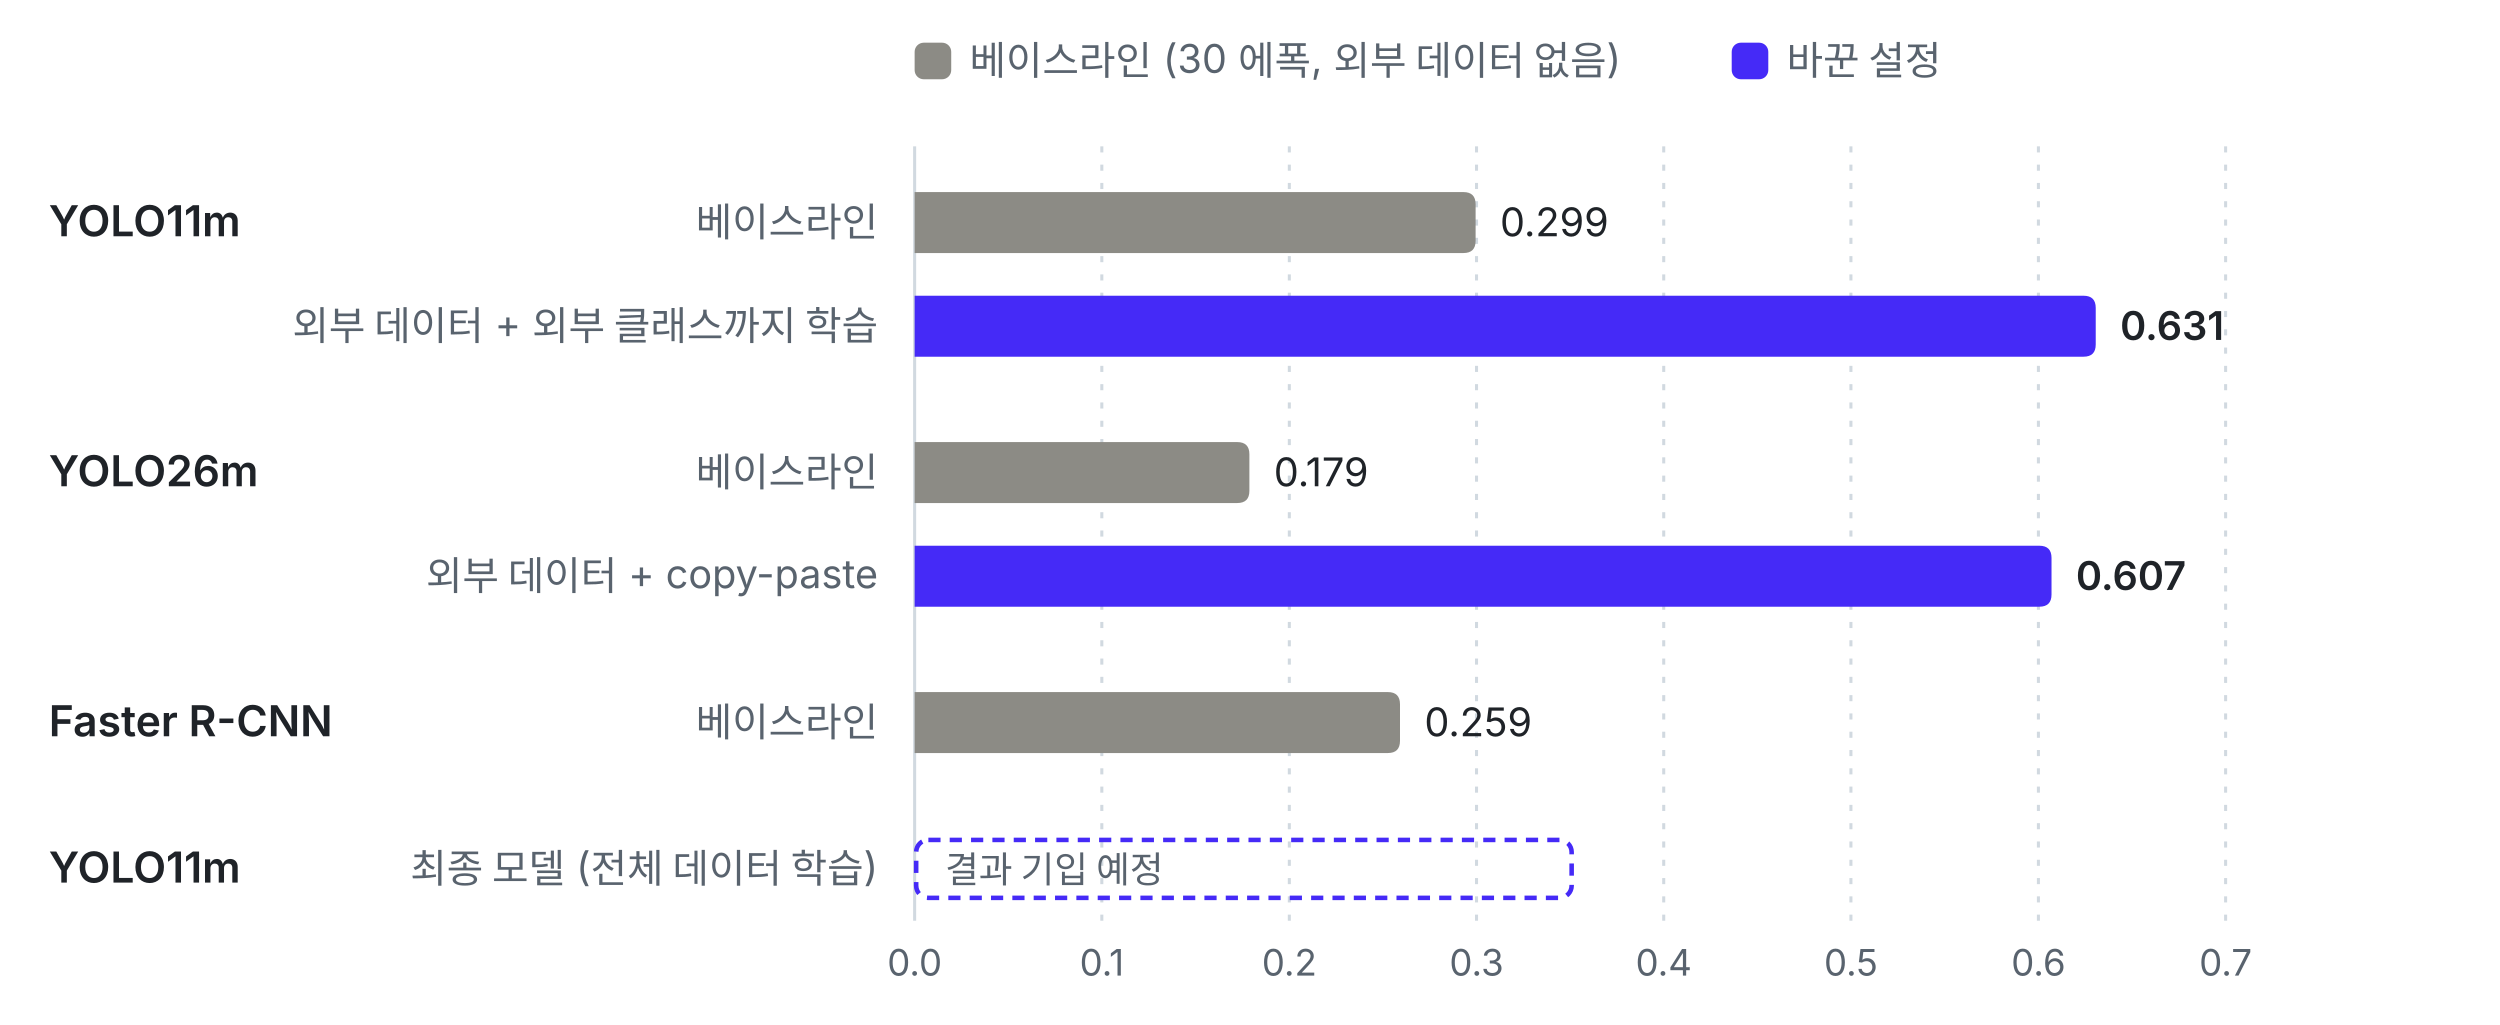
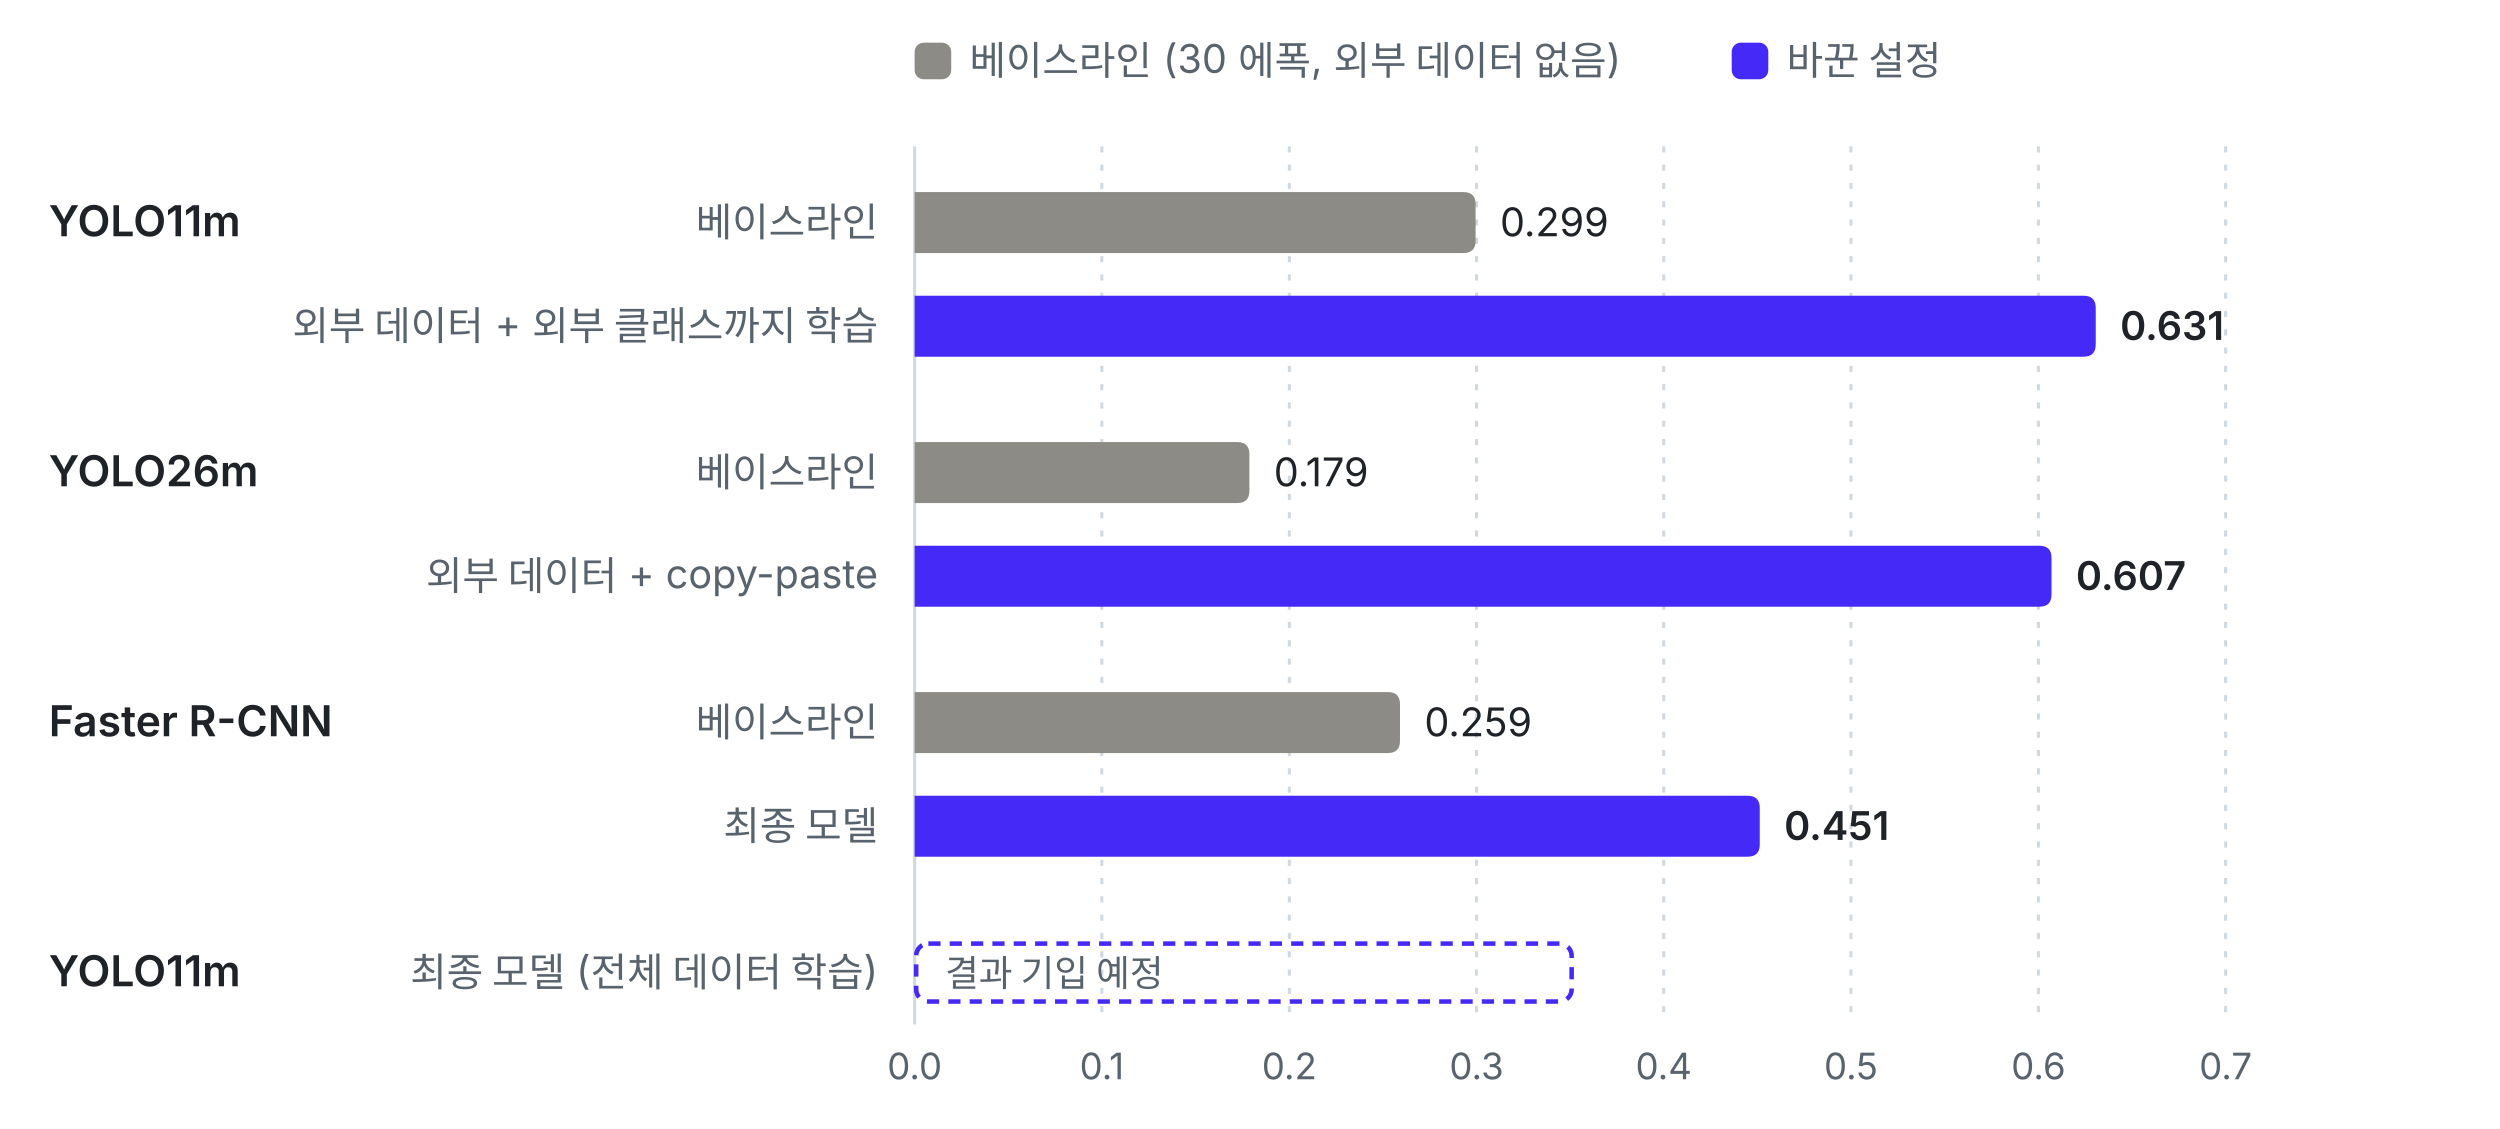
- <svg xmlns="http://www.w3.org/2000/svg" width="820" height="336" viewBox="0 0 820 336" font-family="-apple-system, BlinkMacSystemFont, 'Apple SD Gothic Neo', 'Malgun Gothic', 'Noto Sans KR', 'Segoe UI', sans-serif" role="img" aria-label="모델·설정별 Kaggle mAP@[0.75:0.95] 막대그래프">
+ <svg xmlns="http://www.w3.org/2000/svg" width="820" height="370" viewBox="0 0 820 370" font-family="-apple-system, BlinkMacSystemFont, 'Apple SD Gothic Neo', 'Malgun Gothic', 'Noto Sans KR', 'Segoe UI', sans-serif" role="img" aria-label="모델·설정별 Kaggle mAP@[0.75:0.95] 막대그래프">
  <rect x="300" y="14" width="12" height="12" rx="3" fill="#8c8b85" />
  <text x="318" y="24.5" font-size="13" fill="#59636e">베이스라인 (30 에폭, 외부 데이터 없음)</text>
  <rect x="568.0" y="14" width="12" height="12" rx="3" fill="#452AF7" />
  <text x="586.0" y="24.5" font-size="13" fill="#59636e">바꾼 설정</text>
-   <line x1="300.0" y1="48" x2="300.0" y2="302" stroke="#d1d9e0" stroke-width="1" />
-   <text x="300.0" y="320" font-size="12" fill="#59636e" text-anchor="middle">0.0</text>
-   <line x1="361.4" y1="48" x2="361.4" y2="302" stroke="#d1d9e0" stroke-width="1" stroke-dasharray="2 4" />
-   <text x="361.4" y="320" font-size="12" fill="#59636e" text-anchor="middle">0.1</text>
-   <line x1="422.9" y1="48" x2="422.9" y2="302" stroke="#d1d9e0" stroke-width="1" stroke-dasharray="2 4" />
-   <text x="422.9" y="320" font-size="12" fill="#59636e" text-anchor="middle">0.2</text>
-   <line x1="484.3" y1="48" x2="484.3" y2="302" stroke="#d1d9e0" stroke-width="1" stroke-dasharray="2 4" />
-   <text x="484.3" y="320" font-size="12" fill="#59636e" text-anchor="middle">0.3</text>
-   <line x1="545.7" y1="48" x2="545.7" y2="302" stroke="#d1d9e0" stroke-width="1" stroke-dasharray="2 4" />
-   <text x="545.7" y="320" font-size="12" fill="#59636e" text-anchor="middle">0.4</text>
-   <line x1="607.1" y1="48" x2="607.1" y2="302" stroke="#d1d9e0" stroke-width="1" stroke-dasharray="2 4" />
-   <text x="607.1" y="320" font-size="12" fill="#59636e" text-anchor="middle">0.5</text>
-   <line x1="668.6" y1="48" x2="668.6" y2="302" stroke="#d1d9e0" stroke-width="1" stroke-dasharray="2 4" />
-   <text x="668.6" y="320" font-size="12" fill="#59636e" text-anchor="middle">0.6</text>
-   <line x1="730.0" y1="48" x2="730.0" y2="302" stroke="#d1d9e0" stroke-width="1" stroke-dasharray="2 4" />
-   <text x="730.0" y="320" font-size="12" fill="#59636e" text-anchor="middle">0.7</text>
+   <line x1="300.0" y1="48" x2="300.0" y2="336" stroke="#d1d9e0" stroke-width="1" />
+   <text x="300.0" y="354" font-size="12" fill="#59636e" text-anchor="middle">0.0</text>
+   <line x1="361.4" y1="48" x2="361.4" y2="336" stroke="#d1d9e0" stroke-width="1" stroke-dasharray="2 4" />
+   <text x="361.4" y="354" font-size="12" fill="#59636e" text-anchor="middle">0.1</text>
+   <line x1="422.9" y1="48" x2="422.9" y2="336" stroke="#d1d9e0" stroke-width="1" stroke-dasharray="2 4" />
+   <text x="422.9" y="354" font-size="12" fill="#59636e" text-anchor="middle">0.2</text>
+   <line x1="484.3" y1="48" x2="484.3" y2="336" stroke="#d1d9e0" stroke-width="1" stroke-dasharray="2 4" />
+   <text x="484.3" y="354" font-size="12" fill="#59636e" text-anchor="middle">0.3</text>
+   <line x1="545.7" y1="48" x2="545.7" y2="336" stroke="#d1d9e0" stroke-width="1" stroke-dasharray="2 4" />
+   <text x="545.7" y="354" font-size="12" fill="#59636e" text-anchor="middle">0.4</text>
+   <line x1="607.1" y1="48" x2="607.1" y2="336" stroke="#d1d9e0" stroke-width="1" stroke-dasharray="2 4" />
+   <text x="607.1" y="354" font-size="12" fill="#59636e" text-anchor="middle">0.5</text>
+   <line x1="668.6" y1="48" x2="668.6" y2="336" stroke="#d1d9e0" stroke-width="1" stroke-dasharray="2 4" />
+   <text x="668.6" y="354" font-size="12" fill="#59636e" text-anchor="middle">0.6</text>
+   <line x1="730.0" y1="48" x2="730.0" y2="336" stroke="#d1d9e0" stroke-width="1" stroke-dasharray="2 4" />
+   <text x="730.0" y="354" font-size="12" fill="#59636e" text-anchor="middle">0.7</text>
  <text x="16" y="77.5" font-size="14" font-weight="600" fill="#1f2328">YOLO11m</text>
  <text x="288" y="77.5" font-size="13" fill="#59636e" text-anchor="end">베이스라인</text>
  <path d="M300.0,63.0 H480.0 Q484.0,63.0 484.0,67.0 V79.0 Q484.0,83.0 480.0,83.0 H300.0 Z" fill="#8c8b85" />
  <text x="492.0" y="77.5" font-size="13" font-weight="400" fill="#1f2328">0.299</text>
  <text x="288" y="111.5" font-size="13" fill="#59636e" text-anchor="end">외부 데이터 + 외부 클래스까지 학습</text>
  <path d="M300.0,97.0 H683.4 Q687.4,97.0 687.4,101.0 V113.0 Q687.4,117.0 683.4,117.0 H300.0 Z" fill="#452AF7" />
  <text x="695.4" y="111.5" font-size="13" font-weight="600" fill="#1f2328">0.631</text>
  <text x="16" y="159.5" font-size="14" font-weight="600" fill="#1f2328">YOLO26m</text>
  <text x="288" y="159.5" font-size="13" fill="#59636e" text-anchor="end">베이스라인</text>
  <path d="M300.0,145.0 H405.8 Q409.8,145.0 409.8,149.0 V161.0 Q409.8,165.0 405.8,165.0 H300.0 Z" fill="#8c8b85" />
  <text x="417.8" y="159.5" font-size="13" font-weight="400" fill="#1f2328">0.179</text>
  <text x="288" y="193.5" font-size="13" fill="#59636e" text-anchor="end">외부 데이터 + copy-paste</text>
  <path d="M300.0,179.0 H668.9 Q672.9,179.0 672.9,183.0 V195.0 Q672.9,199.0 668.9,199.0 H300.0 Z" fill="#452AF7" />
  <text x="680.9" y="193.5" font-size="13" font-weight="600" fill="#1f2328">0.607</text>
  <text x="16" y="241.5" font-size="14" font-weight="600" fill="#1f2328">Faster R-CNN</text>
  <text x="288" y="241.5" font-size="13" fill="#59636e" text-anchor="end">베이스라인</text>
  <path d="M300.0,227.0 H455.2 Q459.2,227.0 459.2,231.0 V243.0 Q459.2,247.0 455.2,247.0 H300.0 Z" fill="#8c8b85" />
  <text x="467.2" y="241.5" font-size="13" font-weight="400" fill="#1f2328">0.259</text>
-   <text x="16" y="289.5" font-size="14" font-weight="600" fill="#1f2328">YOLO11m</text>
-   <text x="288" y="289.5" font-size="13" fill="#59636e" text-anchor="end">최종 모델 (전체 데이터 학습)</text>
-   <rect x="300.5" y="275.5" width="215.0" height="19" rx="4" fill="none" stroke="#452AF7" stroke-width="1.5" stroke-dasharray="4 3" />
-   <text x="310" y="289.5" font-size="12" fill="#59636e">결과 기입 예정</text>
+   <text x="288" y="275.5" font-size="13" fill="#59636e" text-anchor="end">최종 모델</text>
+   <path d="M300.0,261.0 H573.2 Q577.2,261.0 577.2,265.0 V277.0 Q577.2,281.0 573.2,281.0 H300.0 Z" fill="#452AF7" />
+   <text x="585.2" y="275.5" font-size="13" font-weight="600" fill="#1f2328">0.451</text>
+   <text x="16" y="323.5" font-size="14" font-weight="600" fill="#1f2328">YOLO11m</text>
+   <text x="288" y="323.5" font-size="13" fill="#59636e" text-anchor="end">최종 모델 (전체 데이터 학습)</text>
+   <rect x="300.5" y="309.5" width="215.0" height="19" rx="4" fill="none" stroke="#452AF7" stroke-width="1.5" stroke-dasharray="4 3" />
+   <text x="310" y="323.5" font-size="12" fill="#59636e">결과 기입 예정</text>
</svg>
